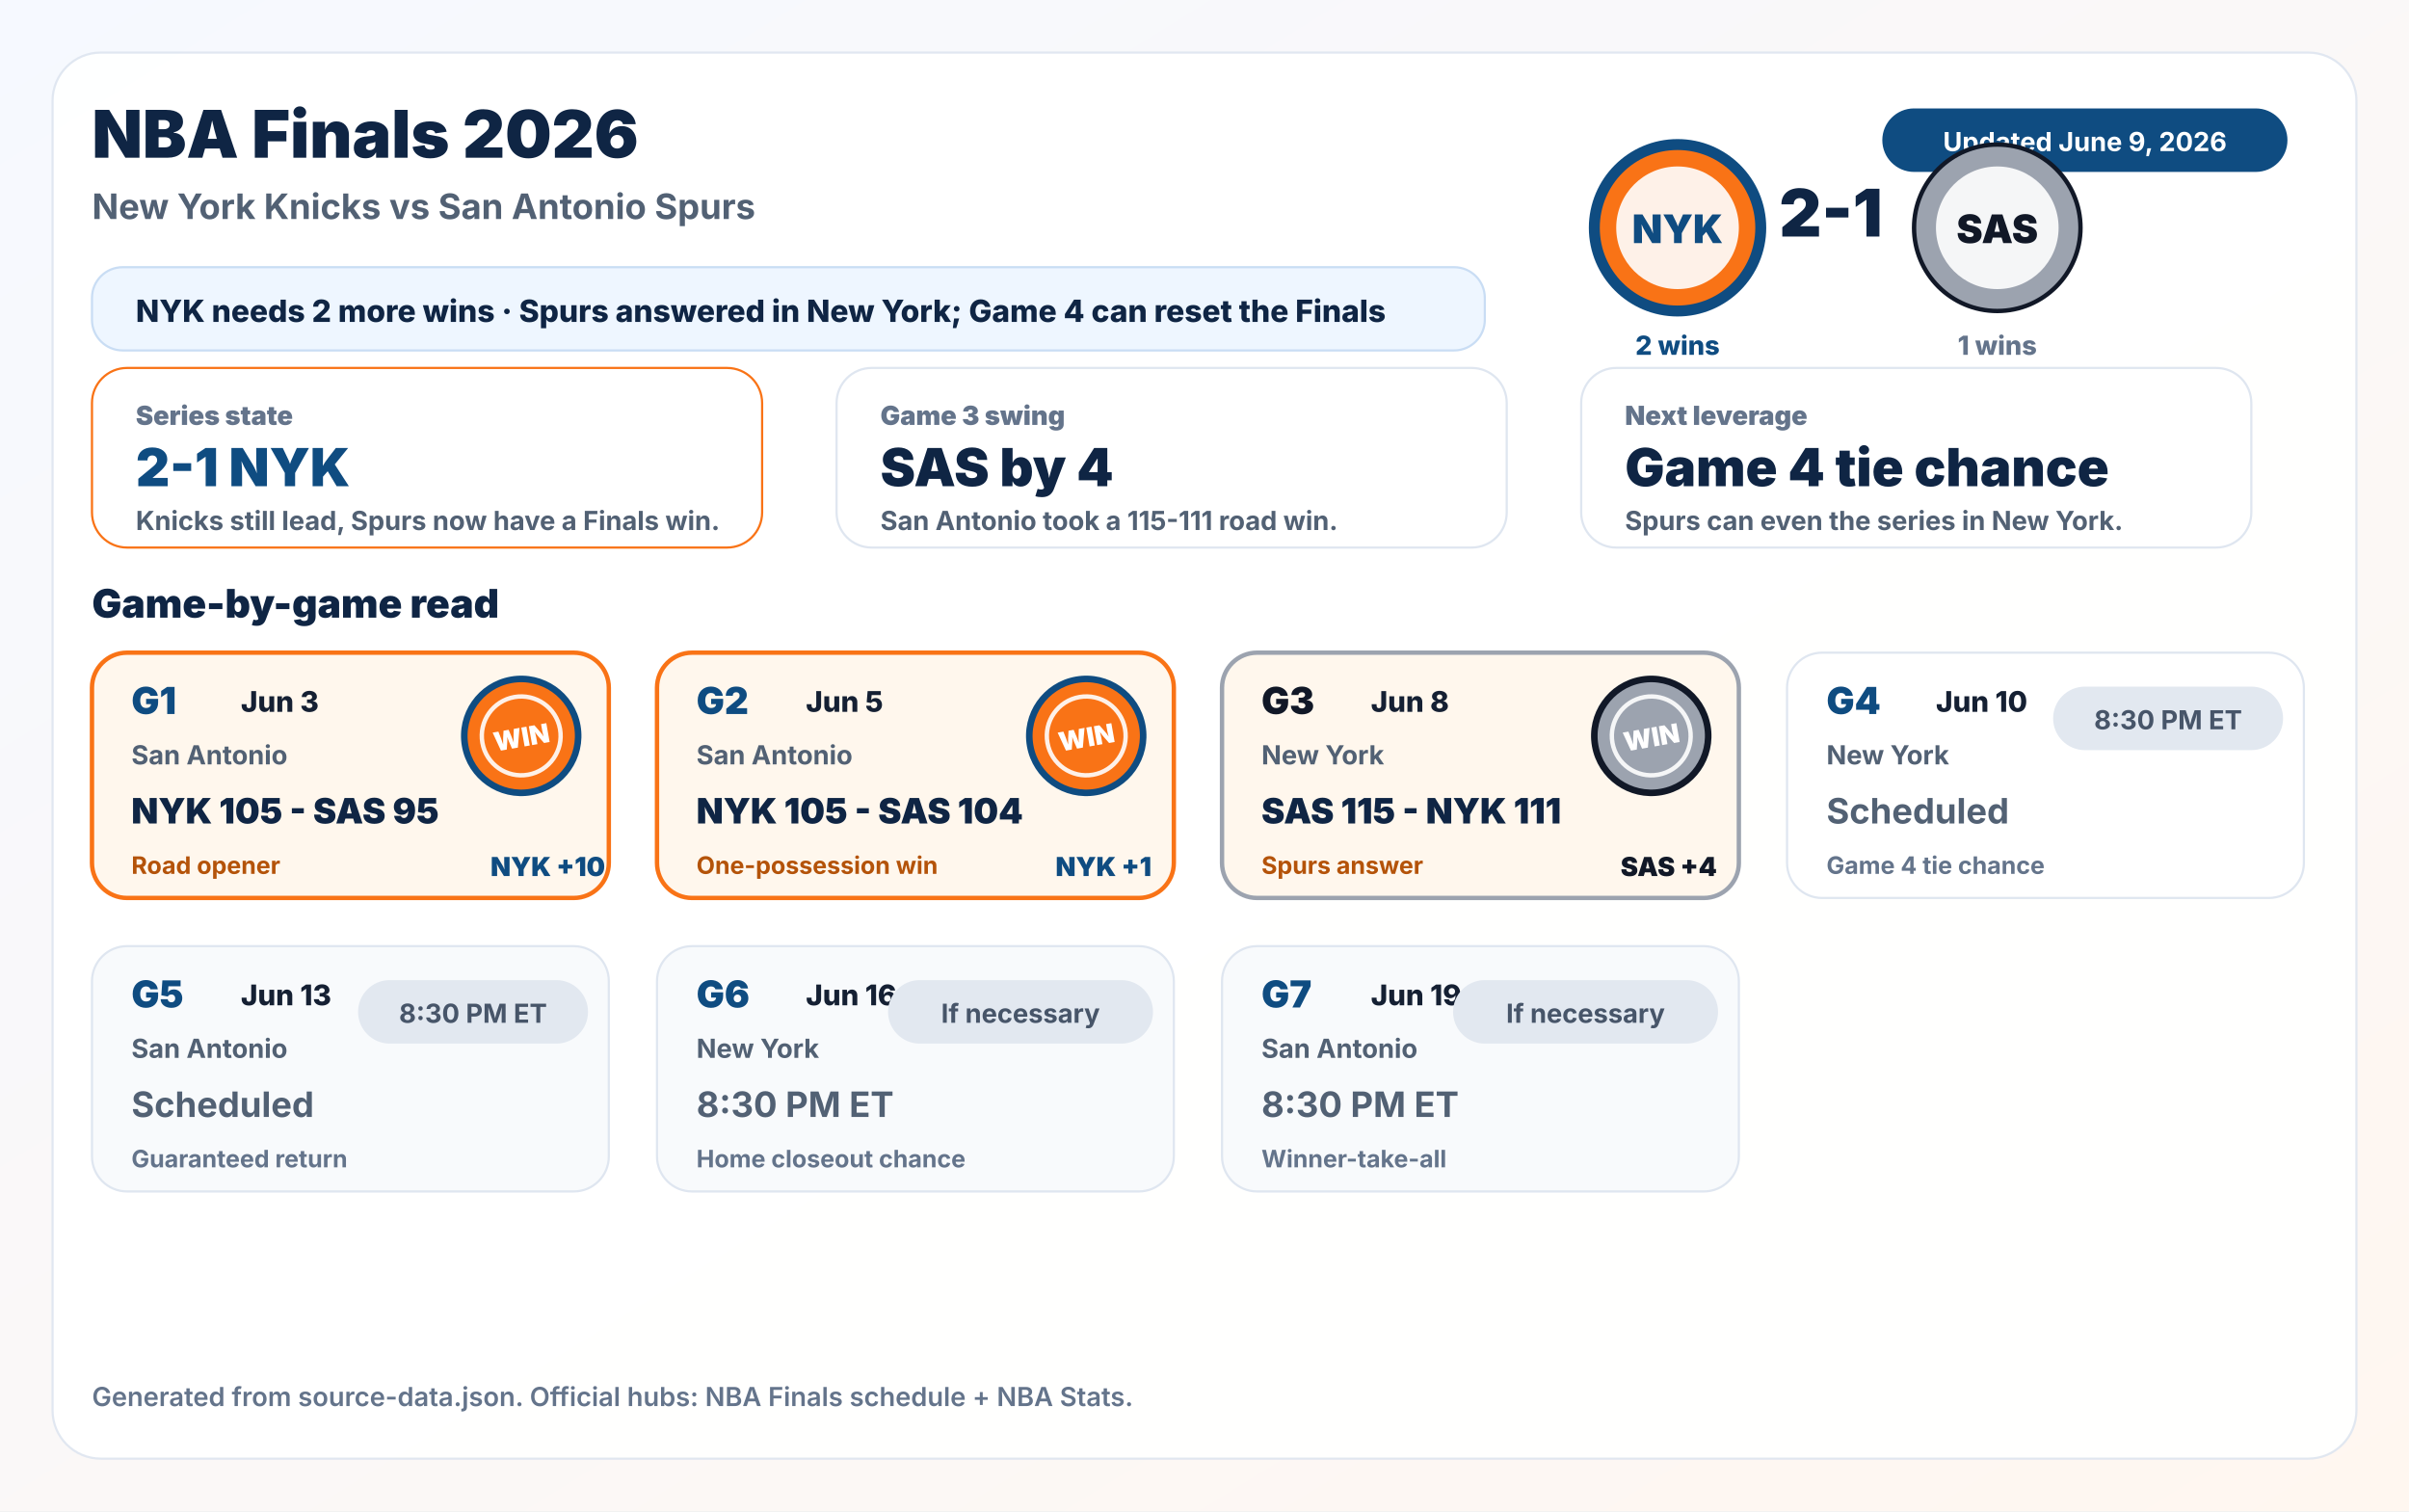
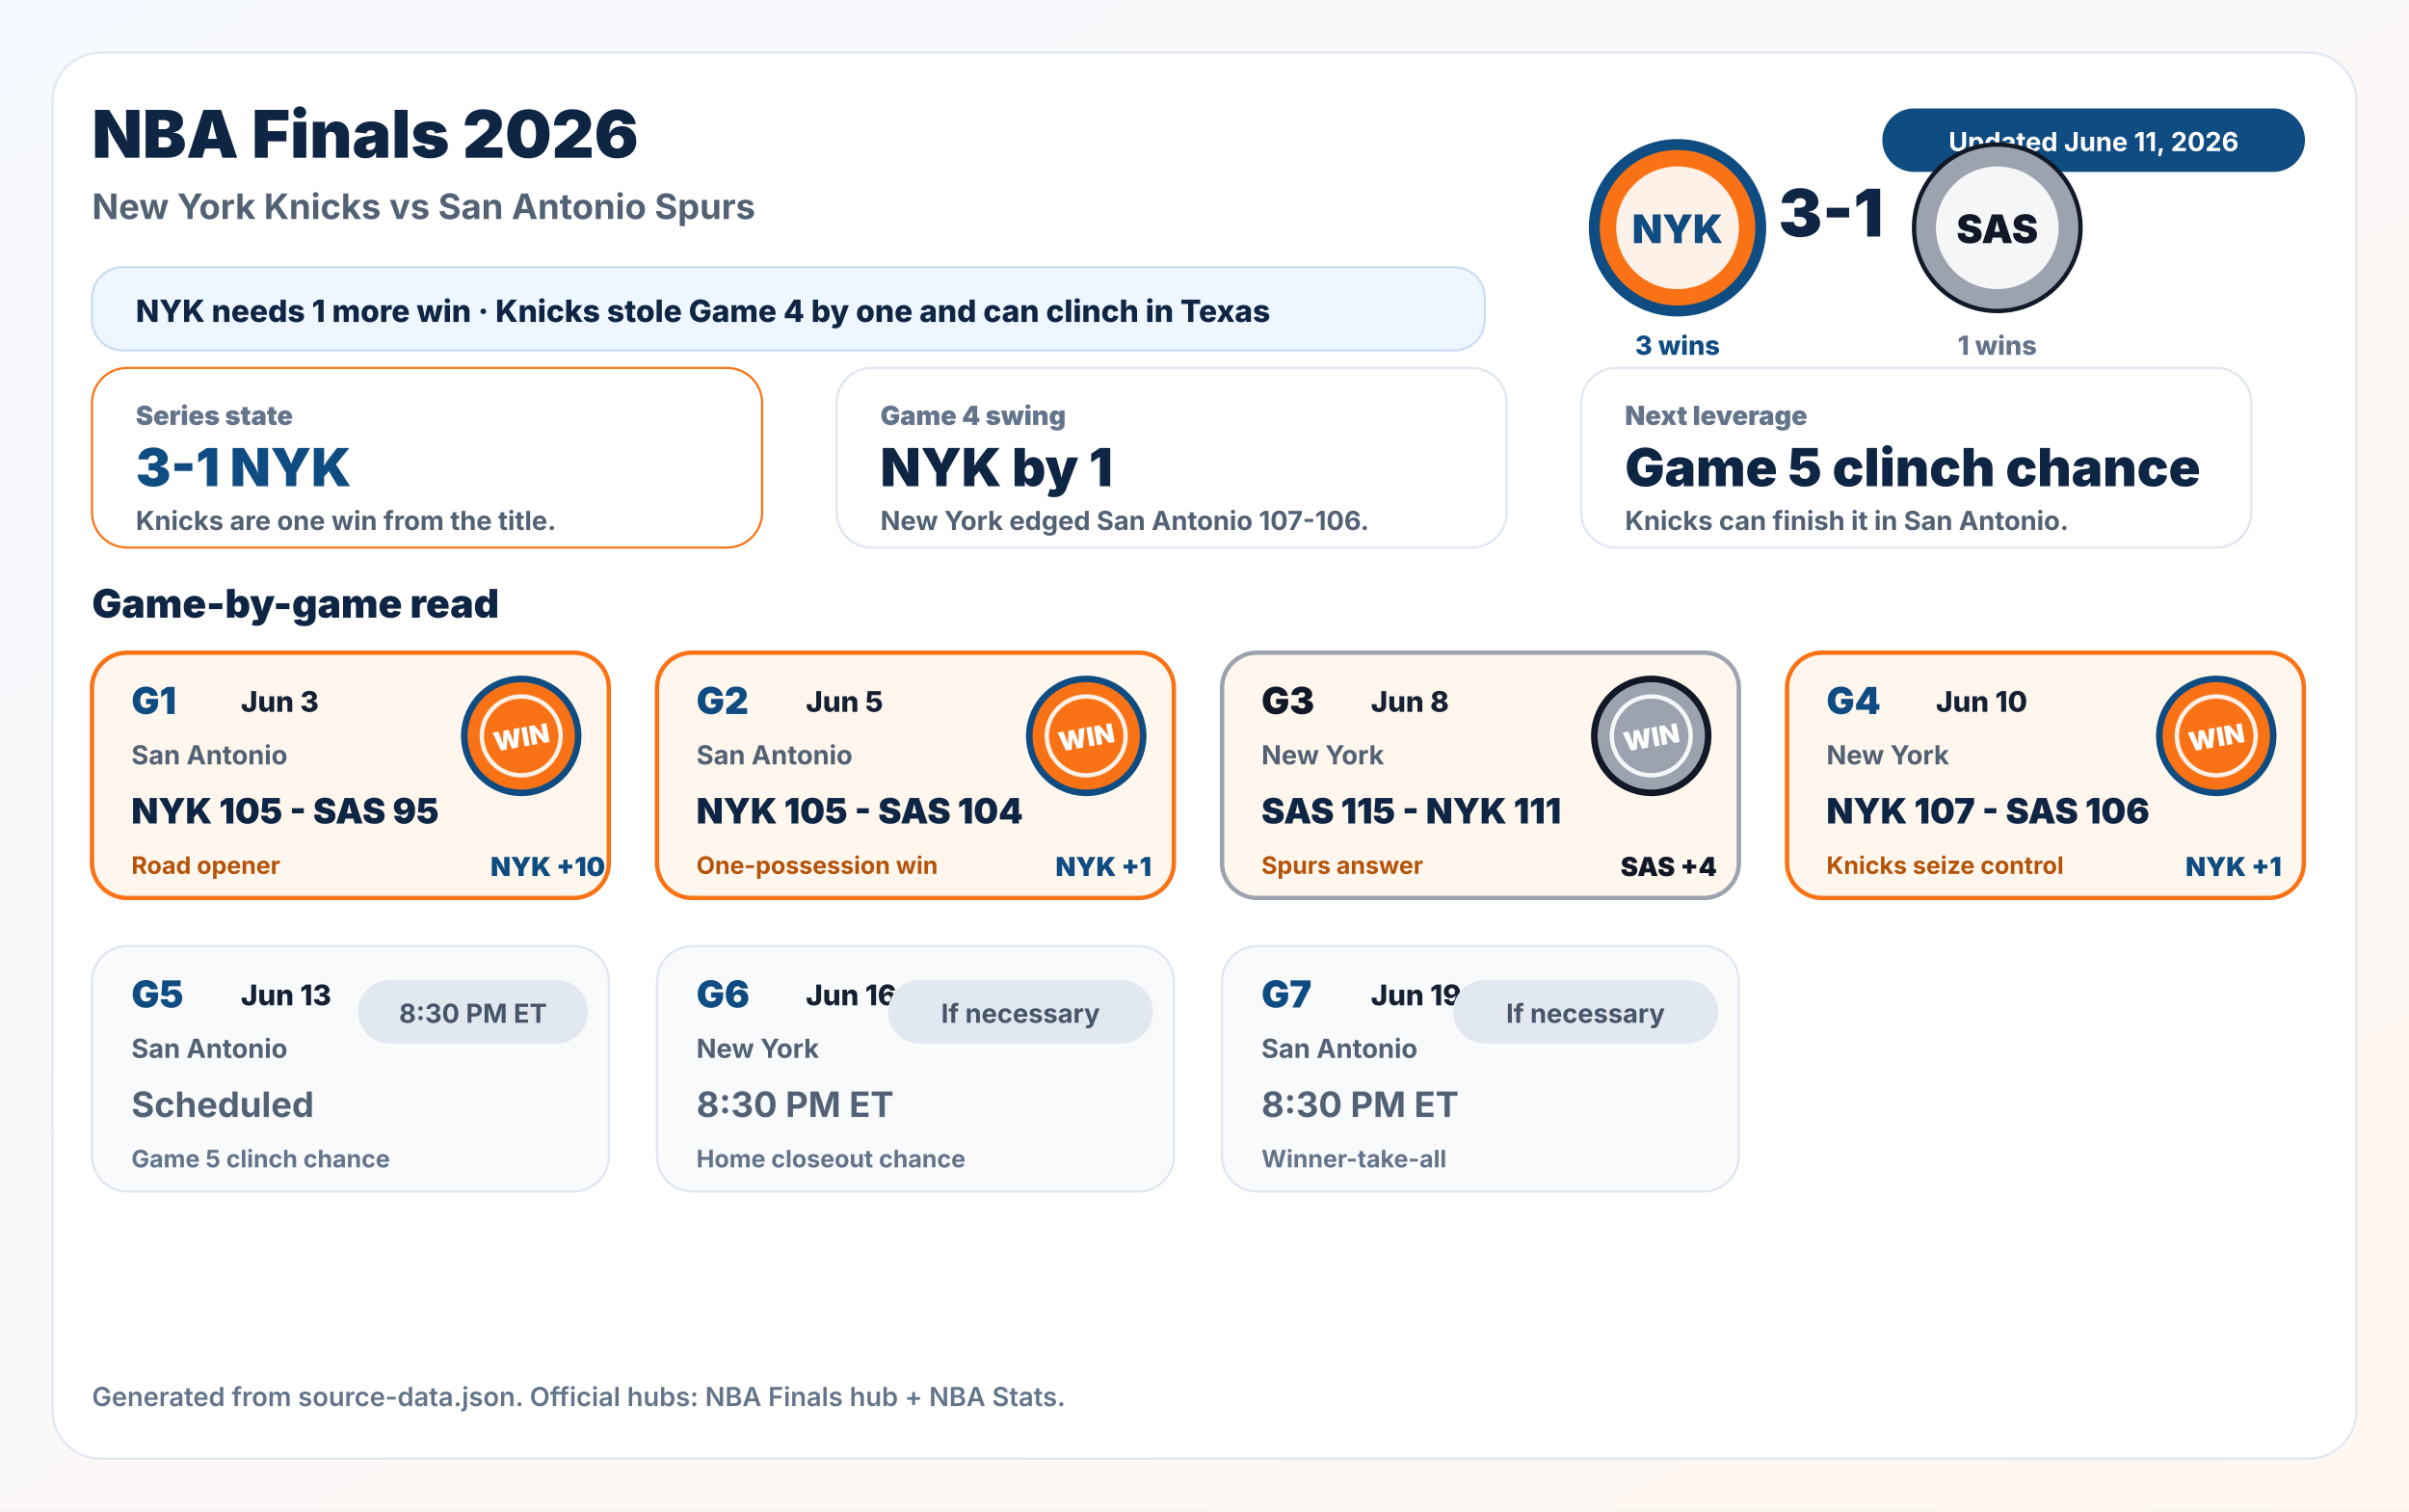
<svg xmlns="http://www.w3.org/2000/svg" width="1100" height="690" viewBox="0 0 1100 690" role="img" aria-labelledby="title desc">
  <defs>
    <linearGradient id="nbaBg" x1="0" y1="0" x2="1" y2="1">
      <stop offset="0" stop-color="#f6f9ff" />
      <stop offset="1" stop-color="#fff7f0" />
    </linearGradient>
    <linearGradient id="fifaBg" x1="0" y1="0" x2="1" y2="1">
      <stop offset="0" stop-color="#f4fbf8" />
      <stop offset="1" stop-color="#f9f6ff" />
    </linearGradient>
    <filter id="softShadow" x="-20%" y="-20%" width="140%" height="140%">
      <feDropShadow dx="0" dy="10" stdDeviation="14" flood-color="#1a2638" flood-opacity="0.12" />
    </filter>
  </defs>
  <rect x="0" y="0" width="1100" height="690" rx="0" fill="url(#nbaBg)" stroke="none" stroke-width="1" opacity="1" />
  <rect x="24" y="24" width="1052" height="642" rx="22" fill="#ffffff" stroke="#dfe6f0" stroke-width="1" opacity="0.94" />
  <text x="42" y="72" font-family="Inter, ui-sans-serif, system-ui, -apple-system, BlinkMacSystemFont, Segoe UI, sans-serif" font-size="30" font-weight="900" fill="#0f2544" text-anchor="start">NBA Finals 2026</text>
  <text x="42" y="100" font-family="Inter, ui-sans-serif, system-ui, -apple-system, BlinkMacSystemFont, Segoe UI, sans-serif" font-size="16" font-weight="650" fill="#526174" text-anchor="start">New York Knicks vs San Antonio Spurs</text>
-   <rect x="860" y="50" width="184" height="28" rx="14" fill="#0f4c81" stroke="#0f4c81" stroke-width="1" opacity="1" />
-   <text x="952" y="69" font-family="Inter, ui-sans-serif, system-ui, -apple-system, BlinkMacSystemFont, Segoe UI, sans-serif" font-size="12" font-weight="700" fill="#ffffff" text-anchor="middle">Updated June 9, 2026</text>
+   <rect x="860" y="50" width="192" height="28" rx="14" fill="#0f4c81" stroke="#0f4c81" stroke-width="1" opacity="1" />
+   <text x="956" y="69" font-family="Inter, ui-sans-serif, system-ui, -apple-system, BlinkMacSystemFont, Segoe UI, sans-serif" font-size="12" font-weight="700" fill="#ffffff" text-anchor="middle">Updated June 11, 2026</text>
  <g>
    <circle cx="766" cy="104" r="38" fill="#f97316" stroke="#0f4c81" stroke-width="5" />
    <circle cx="766" cy="104" r="28" fill="#ffffff" opacity="0.9" />
    <text x="766" y="111" font-family="Inter, ui-sans-serif, system-ui, -apple-system, BlinkMacSystemFont, Segoe UI, sans-serif" font-size="18" font-weight="950" fill="#0f4c81" text-anchor="middle">NYK</text>
-     <text x="766" y="162" font-family="Inter, ui-sans-serif, system-ui, -apple-system, BlinkMacSystemFont, Segoe UI, sans-serif" font-size="12" font-weight="800" fill="#0f4c81" text-anchor="middle">2 wins</text>
+     <text x="766" y="162" font-family="Inter, ui-sans-serif, system-ui, -apple-system, BlinkMacSystemFont, Segoe UI, sans-serif" font-size="12" font-weight="800" fill="#0f4c81" text-anchor="middle">3 wins</text>
  </g>
-   <text x="836" y="108" font-family="Inter, ui-sans-serif, system-ui, -apple-system, BlinkMacSystemFont, Segoe UI, sans-serif" font-size="30" font-weight="950" fill="#0f2544" text-anchor="middle">2-1</text>
+   <text x="836" y="108" font-family="Inter, ui-sans-serif, system-ui, -apple-system, BlinkMacSystemFont, Segoe UI, sans-serif" font-size="30" font-weight="950" fill="#0f2544" text-anchor="middle">3-1</text>
  <g>
    <circle cx="912" cy="104" r="38" fill="#9ca3af" stroke="#111827" stroke-width="2" />
    <circle cx="912" cy="104" r="28" fill="#ffffff" opacity="0.9" />
    <text x="912" y="111" font-family="Inter, ui-sans-serif, system-ui, -apple-system, BlinkMacSystemFont, Segoe UI, sans-serif" font-size="18" font-weight="950" fill="#111827" text-anchor="middle">SAS</text>
    <text x="912" y="162" font-family="Inter, ui-sans-serif, system-ui, -apple-system, BlinkMacSystemFont, Segoe UI, sans-serif" font-size="12" font-weight="800" fill="#64748b" text-anchor="middle">1 wins</text>
  </g>
  <rect x="42" y="122" width="636" height="38" rx="14" fill="#eef6ff" stroke="#c9ddf4" stroke-width="1" opacity="1" />
-   <text x="62" y="147" font-family="Inter, ui-sans-serif, system-ui, -apple-system, BlinkMacSystemFont, Segoe UI, sans-serif" font-size="14" font-weight="800" fill="#0f2544" text-anchor="start">NYK needs 2 more wins · Spurs answered in New York; Game 4 can reset the Finals</text>
+   <text x="62" y="147" font-family="Inter, ui-sans-serif, system-ui, -apple-system, BlinkMacSystemFont, Segoe UI, sans-serif" font-size="14" font-weight="800" fill="#0f2544" text-anchor="start">NYK needs 1 more win · Knicks stole Game 4 by one and can clinch in Texas</text>
  <rect x="42" y="168" width="306" height="82" rx="16" fill="#ffffff" stroke="#f97316" stroke-width="1" opacity="1" />
  <text x="62" y="194" font-family="Inter, ui-sans-serif, system-ui, -apple-system, BlinkMacSystemFont, Segoe UI, sans-serif" font-size="12" font-weight="850" fill="#64748b" text-anchor="start">Series state</text>
-   <text x="62" y="222" font-family="Inter, ui-sans-serif, system-ui, -apple-system, BlinkMacSystemFont, Segoe UI, sans-serif" font-size="24" font-weight="950" fill="#0f4c81" text-anchor="start">2-1 NYK</text>
-   <text x="62" y="242" font-family="Inter, ui-sans-serif, system-ui, -apple-system, BlinkMacSystemFont, Segoe UI, sans-serif" font-size="12" font-weight="650" fill="#526174" text-anchor="start">Knicks still lead, Spurs now have a Finals win.</text>
+   <text x="62" y="222" font-family="Inter, ui-sans-serif, system-ui, -apple-system, BlinkMacSystemFont, Segoe UI, sans-serif" font-size="24" font-weight="950" fill="#0f4c81" text-anchor="start">3-1 NYK</text>
+   <text x="62" y="242" font-family="Inter, ui-sans-serif, system-ui, -apple-system, BlinkMacSystemFont, Segoe UI, sans-serif" font-size="12" font-weight="650" fill="#526174" text-anchor="start">Knicks are one win from the title.</text>
  <rect x="382" y="168" width="306" height="82" rx="16" fill="#ffffff" stroke="#dfe6f0" stroke-width="1" opacity="1" />
-   <text x="402" y="194" font-family="Inter, ui-sans-serif, system-ui, -apple-system, BlinkMacSystemFont, Segoe UI, sans-serif" font-size="12" font-weight="850" fill="#64748b" text-anchor="start">Game 3 swing</text>
-   <text x="402" y="222" font-family="Inter, ui-sans-serif, system-ui, -apple-system, BlinkMacSystemFont, Segoe UI, sans-serif" font-size="24" font-weight="950" fill="#0f2544" text-anchor="start">SAS by 4</text>
-   <text x="402" y="242" font-family="Inter, ui-sans-serif, system-ui, -apple-system, BlinkMacSystemFont, Segoe UI, sans-serif" font-size="12" font-weight="650" fill="#526174" text-anchor="start">San Antonio took a 115-111 road win.</text>
+   <text x="402" y="194" font-family="Inter, ui-sans-serif, system-ui, -apple-system, BlinkMacSystemFont, Segoe UI, sans-serif" font-size="12" font-weight="850" fill="#64748b" text-anchor="start">Game 4 swing</text>
+   <text x="402" y="222" font-family="Inter, ui-sans-serif, system-ui, -apple-system, BlinkMacSystemFont, Segoe UI, sans-serif" font-size="24" font-weight="950" fill="#0f2544" text-anchor="start">NYK by 1</text>
+   <text x="402" y="242" font-family="Inter, ui-sans-serif, system-ui, -apple-system, BlinkMacSystemFont, Segoe UI, sans-serif" font-size="12" font-weight="650" fill="#526174" text-anchor="start">New York edged San Antonio 107-106.</text>
  <rect x="722" y="168" width="306" height="82" rx="16" fill="#ffffff" stroke="#dfe6f0" stroke-width="1" opacity="1" />
  <text x="742" y="194" font-family="Inter, ui-sans-serif, system-ui, -apple-system, BlinkMacSystemFont, Segoe UI, sans-serif" font-size="12" font-weight="850" fill="#64748b" text-anchor="start">Next leverage</text>
-   <text x="742" y="222" font-family="Inter, ui-sans-serif, system-ui, -apple-system, BlinkMacSystemFont, Segoe UI, sans-serif" font-size="24" font-weight="950" fill="#0f2544" text-anchor="start">Game 4 tie chance</text>
-   <text x="742" y="242" font-family="Inter, ui-sans-serif, system-ui, -apple-system, BlinkMacSystemFont, Segoe UI, sans-serif" font-size="12" font-weight="650" fill="#526174" text-anchor="start">Spurs can even the series in New York.</text>
+   <text x="742" y="222" font-family="Inter, ui-sans-serif, system-ui, -apple-system, BlinkMacSystemFont, Segoe UI, sans-serif" font-size="24" font-weight="950" fill="#0f2544" text-anchor="start">Game 5 clinch chance</text>
+   <text x="742" y="242" font-family="Inter, ui-sans-serif, system-ui, -apple-system, BlinkMacSystemFont, Segoe UI, sans-serif" font-size="12" font-weight="650" fill="#526174" text-anchor="start">Knicks can finish it in San Antonio.</text>
  <text x="42" y="282" font-family="Inter, ui-sans-serif, system-ui, -apple-system, BlinkMacSystemFont, Segoe UI, sans-serif" font-size="18" font-weight="950" fill="#0f2544" text-anchor="start">Game-by-game read</text>
  <g>
    <rect x="42" y="298" width="236" height="112" rx="16" fill="#fff7ed" stroke="#f97316" stroke-width="2" opacity="1" />
    <text x="60" y="326" font-family="Inter, ui-sans-serif, system-ui, -apple-system, BlinkMacSystemFont, Segoe UI, sans-serif" font-size="17" font-weight="950" fill="#0f4c81" text-anchor="start">G1</text>
    <text x="110" y="325" font-family="Inter, ui-sans-serif, system-ui, -apple-system, BlinkMacSystemFont, Segoe UI, sans-serif" font-size="13" font-weight="800" fill="#152033" text-anchor="start">Jun 3</text>
    <text x="60" y="349" font-family="Inter, ui-sans-serif, system-ui, -apple-system, BlinkMacSystemFont, Segoe UI, sans-serif" font-size="12" font-weight="700" fill="#526174" text-anchor="start">San Antonio</text>
    <text x="60" y="376" font-family="Inter, ui-sans-serif, system-ui, -apple-system, BlinkMacSystemFont, Segoe UI, sans-serif" font-size="16" font-weight="900" fill="#0f2544" text-anchor="start">NYK 105 - SAS 95</text>
    <text x="60" y="399" font-family="Inter, ui-sans-serif, system-ui, -apple-system, BlinkMacSystemFont, Segoe UI, sans-serif" font-size="11" font-weight="700" fill="#b45309" text-anchor="start">Road opener</text>
    <g transform="rotate(-10 238 336)">
      <circle cx="238" cy="336" r="26" fill="#f97316" stroke="#0f4c81" stroke-width="3" />
      <circle cx="238" cy="336" r="18" fill="none" stroke="#ffffff" stroke-width="2" opacity="0.9" />
      <text x="238" y="341" font-family="Inter, ui-sans-serif, system-ui, -apple-system, BlinkMacSystemFont, Segoe UI, sans-serif" font-size="12" font-weight="950" fill="#ffffff" text-anchor="middle">WIN</text>
    </g>
    <text x="224" y="400" font-family="Inter, ui-sans-serif, system-ui, -apple-system, BlinkMacSystemFont, Segoe UI, sans-serif" font-size="12" font-weight="950" fill="#0f4c81" text-anchor="start">NYK +10</text>
  </g>
  <g>
    <rect x="300" y="298" width="236" height="112" rx="16" fill="#fff7ed" stroke="#f97316" stroke-width="2" opacity="1" />
    <text x="318" y="326" font-family="Inter, ui-sans-serif, system-ui, -apple-system, BlinkMacSystemFont, Segoe UI, sans-serif" font-size="17" font-weight="950" fill="#0f4c81" text-anchor="start">G2</text>
    <text x="368" y="325" font-family="Inter, ui-sans-serif, system-ui, -apple-system, BlinkMacSystemFont, Segoe UI, sans-serif" font-size="13" font-weight="800" fill="#152033" text-anchor="start">Jun 5</text>
    <text x="318" y="349" font-family="Inter, ui-sans-serif, system-ui, -apple-system, BlinkMacSystemFont, Segoe UI, sans-serif" font-size="12" font-weight="700" fill="#526174" text-anchor="start">San Antonio</text>
    <text x="318" y="376" font-family="Inter, ui-sans-serif, system-ui, -apple-system, BlinkMacSystemFont, Segoe UI, sans-serif" font-size="16" font-weight="900" fill="#0f2544" text-anchor="start">NYK 105 - SAS 104</text>
    <text x="318" y="399" font-family="Inter, ui-sans-serif, system-ui, -apple-system, BlinkMacSystemFont, Segoe UI, sans-serif" font-size="11" font-weight="700" fill="#b45309" text-anchor="start">One-possession win</text>
    <g transform="rotate(-10 496 336)">
      <circle cx="496" cy="336" r="26" fill="#f97316" stroke="#0f4c81" stroke-width="3" />
      <circle cx="496" cy="336" r="18" fill="none" stroke="#ffffff" stroke-width="2" opacity="0.9" />
      <text x="496" y="341" font-family="Inter, ui-sans-serif, system-ui, -apple-system, BlinkMacSystemFont, Segoe UI, sans-serif" font-size="12" font-weight="950" fill="#ffffff" text-anchor="middle">WIN</text>
    </g>
    <text x="482" y="400" font-family="Inter, ui-sans-serif, system-ui, -apple-system, BlinkMacSystemFont, Segoe UI, sans-serif" font-size="12" font-weight="950" fill="#0f4c81" text-anchor="start">NYK +1</text>
  </g>
  <g>
    <rect x="558" y="298" width="236" height="112" rx="16" fill="#fff7ed" stroke="#9ca3af" stroke-width="2" opacity="1" />
    <text x="576" y="326" font-family="Inter, ui-sans-serif, system-ui, -apple-system, BlinkMacSystemFont, Segoe UI, sans-serif" font-size="17" font-weight="950" fill="#111827" text-anchor="start">G3</text>
    <text x="626" y="325" font-family="Inter, ui-sans-serif, system-ui, -apple-system, BlinkMacSystemFont, Segoe UI, sans-serif" font-size="13" font-weight="800" fill="#152033" text-anchor="start">Jun 8</text>
    <text x="576" y="349" font-family="Inter, ui-sans-serif, system-ui, -apple-system, BlinkMacSystemFont, Segoe UI, sans-serif" font-size="12" font-weight="700" fill="#526174" text-anchor="start">New York</text>
    <text x="576" y="376" font-family="Inter, ui-sans-serif, system-ui, -apple-system, BlinkMacSystemFont, Segoe UI, sans-serif" font-size="16" font-weight="900" fill="#0f2544" text-anchor="start">SAS 115 - NYK 111</text>
    <text x="576" y="399" font-family="Inter, ui-sans-serif, system-ui, -apple-system, BlinkMacSystemFont, Segoe UI, sans-serif" font-size="11" font-weight="700" fill="#b45309" text-anchor="start">Spurs answer</text>
    <g transform="rotate(-10 754 336)">
      <circle cx="754" cy="336" r="26" fill="#9ca3af" stroke="#111827" stroke-width="3" />
      <circle cx="754" cy="336" r="18" fill="none" stroke="#ffffff" stroke-width="2" opacity="0.9" />
      <text x="754" y="341" font-family="Inter, ui-sans-serif, system-ui, -apple-system, BlinkMacSystemFont, Segoe UI, sans-serif" font-size="12" font-weight="950" fill="#ffffff" text-anchor="middle">WIN</text>
    </g>
    <text x="740" y="400" font-family="Inter, ui-sans-serif, system-ui, -apple-system, BlinkMacSystemFont, Segoe UI, sans-serif" font-size="12" font-weight="950" fill="#111827" text-anchor="start">SAS +4</text>
  </g>
  <g>
-     <rect x="816" y="298" width="236" height="112" rx="16" fill="#ffffff" stroke="#dfe6f0" stroke-width="1" opacity="1" />
+     <rect x="816" y="298" width="236" height="112" rx="16" fill="#fff7ed" stroke="#f97316" stroke-width="2" opacity="1" />
    <text x="834" y="326" font-family="Inter, ui-sans-serif, system-ui, -apple-system, BlinkMacSystemFont, Segoe UI, sans-serif" font-size="17" font-weight="950" fill="#0f4c81" text-anchor="start">G4</text>
    <text x="884" y="325" font-family="Inter, ui-sans-serif, system-ui, -apple-system, BlinkMacSystemFont, Segoe UI, sans-serif" font-size="13" font-weight="800" fill="#152033" text-anchor="start">Jun 10</text>
    <text x="834" y="349" font-family="Inter, ui-sans-serif, system-ui, -apple-system, BlinkMacSystemFont, Segoe UI, sans-serif" font-size="12" font-weight="700" fill="#526174" text-anchor="start">New York</text>
-     <text x="834" y="376" font-family="Inter, ui-sans-serif, system-ui, -apple-system, BlinkMacSystemFont, Segoe UI, sans-serif" font-size="16" font-weight="750" fill="#526174" text-anchor="start">Scheduled</text>
-     <text x="834" y="399" font-family="Inter, ui-sans-serif, system-ui, -apple-system, BlinkMacSystemFont, Segoe UI, sans-serif" font-size="11" font-weight="700" fill="#64748b" text-anchor="start">Game 4 tie chance</text>
-     <rect x="938" y="314" width="104" height="28" rx="14" fill="#e2e8f0" stroke="#e2e8f0" stroke-width="1" opacity="1" />
-     <text x="990" y="333" font-family="Inter, ui-sans-serif, system-ui, -apple-system, BlinkMacSystemFont, Segoe UI, sans-serif" font-size="12" font-weight="700" fill="#475569" text-anchor="middle">8:30 PM ET</text>
+     <text x="834" y="376" font-family="Inter, ui-sans-serif, system-ui, -apple-system, BlinkMacSystemFont, Segoe UI, sans-serif" font-size="16" font-weight="900" fill="#0f2544" text-anchor="start">NYK 107 - SAS 106</text>
+     <text x="834" y="399" font-family="Inter, ui-sans-serif, system-ui, -apple-system, BlinkMacSystemFont, Segoe UI, sans-serif" font-size="11" font-weight="700" fill="#b45309" text-anchor="start">Knicks seize control</text>
+     <g transform="rotate(-10 1012 336)">
+       <circle cx="1012" cy="336" r="26" fill="#f97316" stroke="#0f4c81" stroke-width="3" />
+       <circle cx="1012" cy="336" r="18" fill="none" stroke="#ffffff" stroke-width="2" opacity="0.9" />
+       <text x="1012" y="341" font-family="Inter, ui-sans-serif, system-ui, -apple-system, BlinkMacSystemFont, Segoe UI, sans-serif" font-size="12" font-weight="950" fill="#ffffff" text-anchor="middle">WIN</text>
+     </g>
+     <text x="998" y="400" font-family="Inter, ui-sans-serif, system-ui, -apple-system, BlinkMacSystemFont, Segoe UI, sans-serif" font-size="12" font-weight="950" fill="#0f4c81" text-anchor="start">NYK +1</text>
  </g>
  <g>
    <rect x="42" y="432" width="236" height="112" rx="16" fill="#f8fafc" stroke="#dfe6f0" stroke-width="1" opacity="1" />
    <text x="60" y="460" font-family="Inter, ui-sans-serif, system-ui, -apple-system, BlinkMacSystemFont, Segoe UI, sans-serif" font-size="17" font-weight="950" fill="#0f4c81" text-anchor="start">G5</text>
    <text x="110" y="459" font-family="Inter, ui-sans-serif, system-ui, -apple-system, BlinkMacSystemFont, Segoe UI, sans-serif" font-size="13" font-weight="800" fill="#152033" text-anchor="start">Jun 13</text>
    <text x="60" y="483" font-family="Inter, ui-sans-serif, system-ui, -apple-system, BlinkMacSystemFont, Segoe UI, sans-serif" font-size="12" font-weight="700" fill="#526174" text-anchor="start">San Antonio</text>
    <text x="60" y="510" font-family="Inter, ui-sans-serif, system-ui, -apple-system, BlinkMacSystemFont, Segoe UI, sans-serif" font-size="16" font-weight="750" fill="#526174" text-anchor="start">Scheduled</text>
-     <text x="60" y="533" font-family="Inter, ui-sans-serif, system-ui, -apple-system, BlinkMacSystemFont, Segoe UI, sans-serif" font-size="11" font-weight="700" fill="#64748b" text-anchor="start">Guaranteed return</text>
+     <text x="60" y="533" font-family="Inter, ui-sans-serif, system-ui, -apple-system, BlinkMacSystemFont, Segoe UI, sans-serif" font-size="11" font-weight="700" fill="#64748b" text-anchor="start">Game 5 clinch chance</text>
    <rect x="164" y="448" width="104" height="28" rx="14" fill="#e2e8f0" stroke="#e2e8f0" stroke-width="1" opacity="1" />
    <text x="216" y="467" font-family="Inter, ui-sans-serif, system-ui, -apple-system, BlinkMacSystemFont, Segoe UI, sans-serif" font-size="12" font-weight="700" fill="#475569" text-anchor="middle">8:30 PM ET</text>
  </g>
  <g>
    <rect x="300" y="432" width="236" height="112" rx="16" fill="#f8fafc" stroke="#dfe6f0" stroke-width="1" opacity="1" />
    <text x="318" y="460" font-family="Inter, ui-sans-serif, system-ui, -apple-system, BlinkMacSystemFont, Segoe UI, sans-serif" font-size="17" font-weight="950" fill="#0f4c81" text-anchor="start">G6</text>
    <text x="368" y="459" font-family="Inter, ui-sans-serif, system-ui, -apple-system, BlinkMacSystemFont, Segoe UI, sans-serif" font-size="13" font-weight="800" fill="#152033" text-anchor="start">Jun 16</text>
    <text x="318" y="483" font-family="Inter, ui-sans-serif, system-ui, -apple-system, BlinkMacSystemFont, Segoe UI, sans-serif" font-size="12" font-weight="700" fill="#526174" text-anchor="start">New York</text>
    <text x="318" y="510" font-family="Inter, ui-sans-serif, system-ui, -apple-system, BlinkMacSystemFont, Segoe UI, sans-serif" font-size="16" font-weight="750" fill="#526174" text-anchor="start">8:30 PM ET</text>
    <text x="318" y="533" font-family="Inter, ui-sans-serif, system-ui, -apple-system, BlinkMacSystemFont, Segoe UI, sans-serif" font-size="11" font-weight="700" fill="#64748b" text-anchor="start">Home closeout chance</text>
    <rect x="406" y="448" width="120" height="28" rx="14" fill="#e2e8f0" stroke="#e2e8f0" stroke-width="1" opacity="1" />
    <text x="466" y="467" font-family="Inter, ui-sans-serif, system-ui, -apple-system, BlinkMacSystemFont, Segoe UI, sans-serif" font-size="12" font-weight="700" fill="#475569" text-anchor="middle">If necessary</text>
  </g>
  <g>
    <rect x="558" y="432" width="236" height="112" rx="16" fill="#f8fafc" stroke="#dfe6f0" stroke-width="1" opacity="1" />
    <text x="576" y="460" font-family="Inter, ui-sans-serif, system-ui, -apple-system, BlinkMacSystemFont, Segoe UI, sans-serif" font-size="17" font-weight="950" fill="#0f4c81" text-anchor="start">G7</text>
    <text x="626" y="459" font-family="Inter, ui-sans-serif, system-ui, -apple-system, BlinkMacSystemFont, Segoe UI, sans-serif" font-size="13" font-weight="800" fill="#152033" text-anchor="start">Jun 19</text>
    <text x="576" y="483" font-family="Inter, ui-sans-serif, system-ui, -apple-system, BlinkMacSystemFont, Segoe UI, sans-serif" font-size="12" font-weight="700" fill="#526174" text-anchor="start">San Antonio</text>
    <text x="576" y="510" font-family="Inter, ui-sans-serif, system-ui, -apple-system, BlinkMacSystemFont, Segoe UI, sans-serif" font-size="16" font-weight="750" fill="#526174" text-anchor="start">8:30 PM ET</text>
    <text x="576" y="533" font-family="Inter, ui-sans-serif, system-ui, -apple-system, BlinkMacSystemFont, Segoe UI, sans-serif" font-size="11" font-weight="700" fill="#64748b" text-anchor="start">Winner-take-all</text>
    <rect x="664" y="448" width="120" height="28" rx="14" fill="#e2e8f0" stroke="#e2e8f0" stroke-width="1" opacity="1" />
    <text x="724" y="467" font-family="Inter, ui-sans-serif, system-ui, -apple-system, BlinkMacSystemFont, Segoe UI, sans-serif" font-size="12" font-weight="700" fill="#475569" text-anchor="middle">If necessary</text>
  </g>
-   <text x="42" y="642" font-family="Inter, ui-sans-serif, system-ui, -apple-system, BlinkMacSystemFont, Segoe UI, sans-serif" font-size="12" font-weight="600" fill="#64748b" text-anchor="start">Generated from source-data.json. Official hubs: NBA Finals schedule + NBA Stats.</text>
+   <text x="42" y="642" font-family="Inter, ui-sans-serif, system-ui, -apple-system, BlinkMacSystemFont, Segoe UI, sans-serif" font-size="12" font-weight="600" fill="#64748b" text-anchor="start">Generated from source-data.json. Official hubs: NBA Finals hub + NBA Stats.</text>
</svg>
